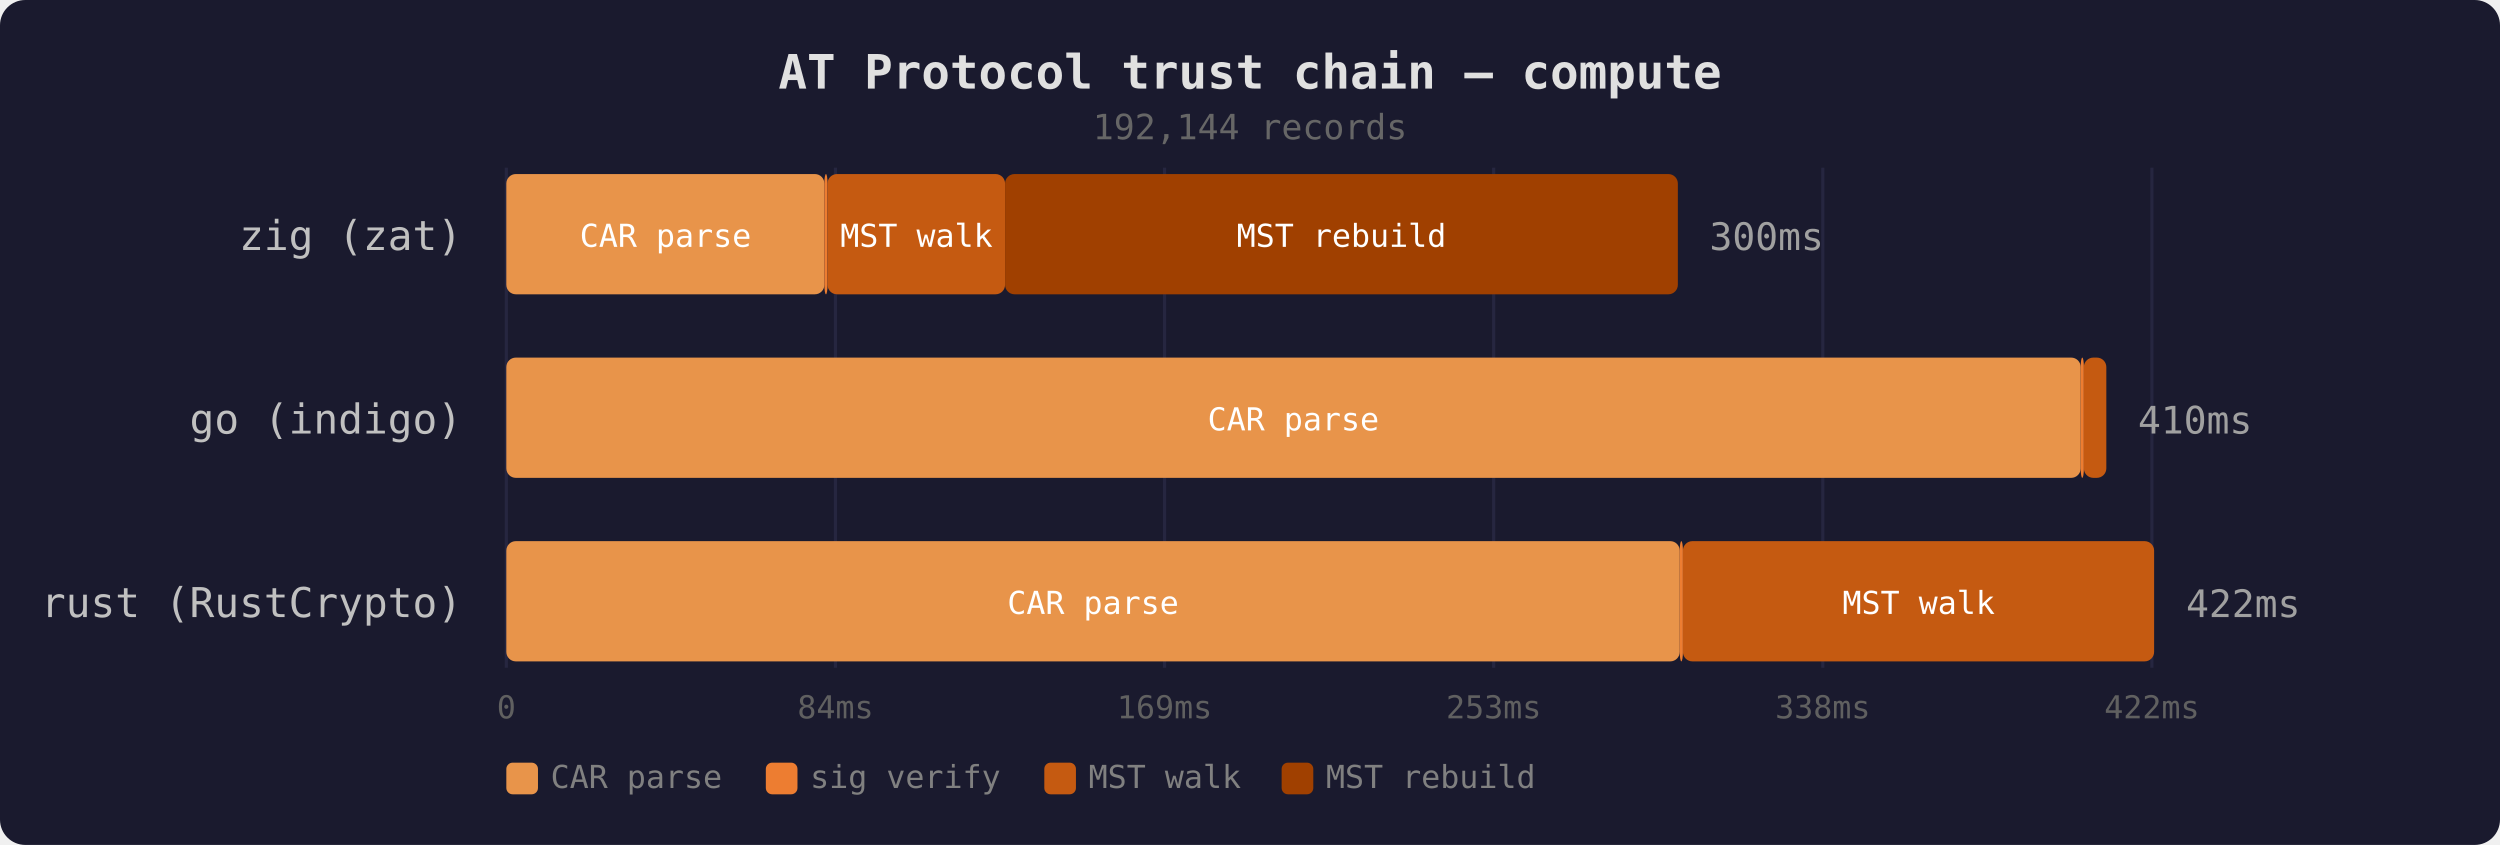
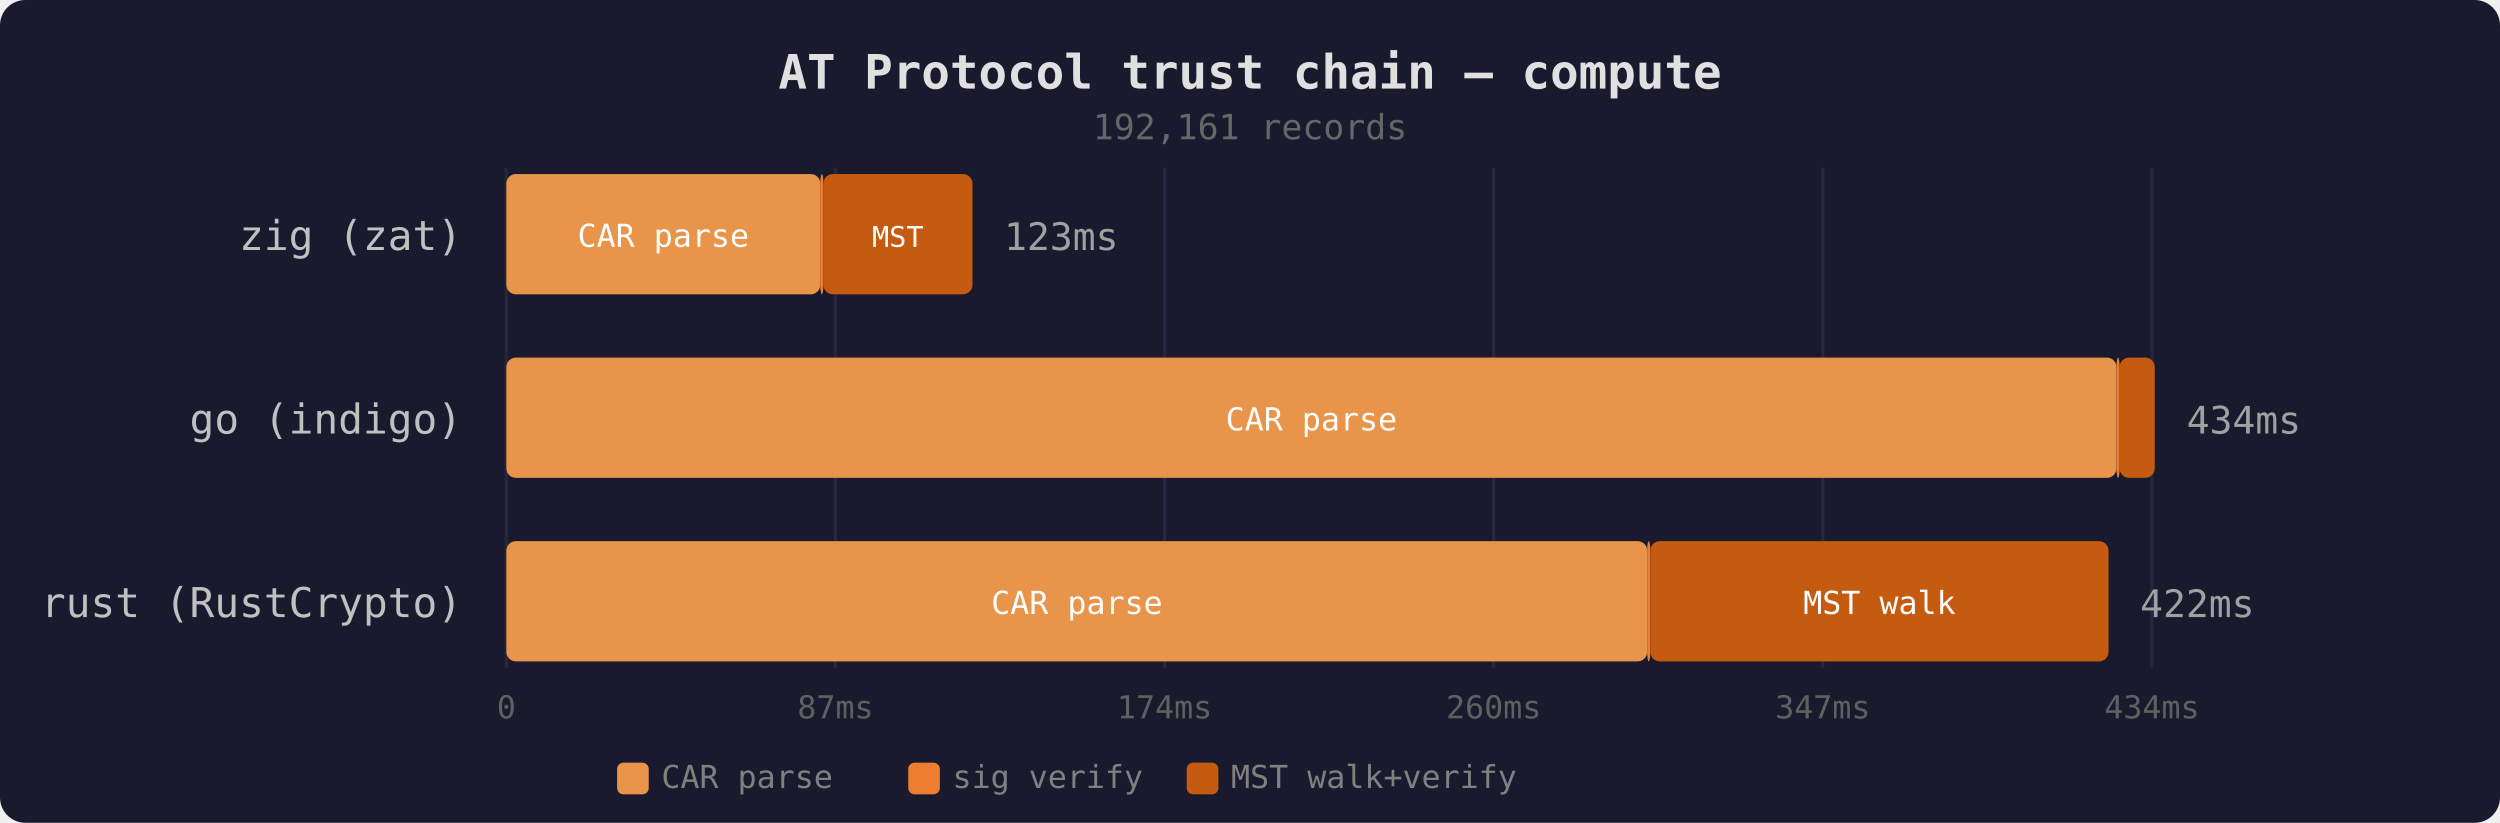
- <svg xmlns="http://www.w3.org/2000/svg" viewBox="0 0 790 267" font-family="'SF Mono', 'Fira Code', 'Cascadia Code', Menlo, monospace">
-   <rect width="790" height="267" fill="#1a1a2e" rx="8" />
+ <svg xmlns="http://www.w3.org/2000/svg" viewBox="0 0 790 260" font-family="'SF Mono', 'Fira Code', 'Cascadia Code', Menlo, monospace">
+   <rect width="790" height="260" fill="#1a1a2e" rx="8" />
  <text x="395.0" y="28" text-anchor="middle" fill="#e0e0e0" font-size="15" font-weight="600">AT Protocol trust chain — compute</text>
-   <text x="395.0" y="44" text-anchor="middle" fill="#666" font-size="11">192,144 records</text>
+   <text x="395.0" y="44" text-anchor="middle" fill="#666" font-size="11">192,161 records</text>
  <line x1="160.0" y1="53" x2="160.0" y2="211" stroke="#262640" stroke-width="1" />
  <line x1="264.0" y1="53" x2="264.0" y2="211" stroke="#262640" stroke-width="1" />
  <line x1="368.0" y1="53" x2="368.0" y2="211" stroke="#262640" stroke-width="1" />
  <line x1="472.0" y1="53" x2="472.0" y2="211" stroke="#262640" stroke-width="1" />
  <line x1="576.0" y1="53" x2="576.0" y2="211" stroke="#262640" stroke-width="1" />
  <line x1="680.0" y1="53" x2="680.0" y2="211" stroke="#262640" stroke-width="1" />
  <text x="146" y="79.0" text-anchor="end" fill="#c0c0c0" font-size="13">zig (zat)</text>
-   <rect x="160.0" y="55" width="100.5" height="38" fill="#e8944a" rx="3" />
-   <text x="210.3" y="78.0" text-anchor="middle" fill="white" font-size="10" font-weight="500">CAR parse</text>
-   <rect x="260.5" y="55" width="1.0" height="38" fill="#ed7d31" rx="3" />
-   <rect x="261.5" y="55" width="56.1" height="38" fill="#c55a11" rx="3" />
-   <text x="289.6" y="78.0" text-anchor="middle" fill="white" font-size="10" font-weight="500">MST walk</text>
-   <rect x="317.6" y="55" width="212.6" height="38" fill="#a04000" rx="3" />
-   <text x="423.9" y="78.0" text-anchor="middle" fill="white" font-size="10" font-weight="500">MST rebuild</text>
-   <text x="540.2" y="79.0" fill="#a0a0a0" font-size="12" font-weight="500">300ms</text>
+   <rect x="160.0" y="55" width="99.2" height="38" fill="#e8944a" rx="3" />
+   <text x="209.6" y="78.0" text-anchor="middle" fill="white" font-size="10" font-weight="500">CAR parse</text>
+   <rect x="259.2" y="55" width="1.0" height="38" fill="#ed7d31" rx="3" />
+   <rect x="260.2" y="55" width="47.1" height="38" fill="#c55a11" rx="3" />
+   <text x="283.7" y="78.0" text-anchor="middle" fill="white" font-size="9" font-weight="500">MST</text>
+   <text x="317.3" y="79.0" fill="#a0a0a0" font-size="12" font-weight="500">123ms</text>
  <text x="146" y="137.0" text-anchor="end" fill="#c0c0c0" font-size="13">go (indigo)</text>
-   <rect x="160.0" y="113" width="497.5" height="38" fill="#e8944a" rx="3" />
-   <text x="408.7" y="136.0" text-anchor="middle" fill="white" font-size="10" font-weight="500">CAR parse</text>
-   <rect x="657.5" y="113" width="1.0" height="38" fill="#ed7d31" rx="3" />
-   <rect x="658.5" y="113" width="7.1" height="38" fill="#c55a11" rx="3" />
-   <text x="675.6" y="137.0" fill="#a0a0a0" font-size="12" font-weight="500">410ms</text>
+   <rect x="160.0" y="113" width="508.8" height="38" fill="#e8944a" rx="3" />
+   <text x="414.4" y="136.0" text-anchor="middle" fill="white" font-size="10" font-weight="500">CAR parse</text>
+   <rect x="668.8" y="113" width="1.0" height="38" fill="#ed7d31" rx="3" />
+   <rect x="669.8" y="113" width="11.1" height="38" fill="#c55a11" rx="3" />
+   <text x="691.0" y="137.0" fill="#a0a0a0" font-size="12" font-weight="500">434ms</text>
  <text x="146" y="195.0" text-anchor="end" fill="#c0c0c0" font-size="13">rust (RustCrypto)</text>
-   <rect x="160.0" y="171" width="370.8" height="38" fill="#e8944a" rx="3" />
-   <text x="345.4" y="194.0" text-anchor="middle" fill="white" font-size="10" font-weight="500">CAR parse</text>
-   <rect x="530.8" y="171" width="1.0" height="38" fill="#ed7d31" rx="3" />
-   <rect x="531.8" y="171" width="148.9" height="38" fill="#c55a11" rx="3" />
-   <text x="606.3" y="194.0" text-anchor="middle" fill="white" font-size="10" font-weight="500">MST walk</text>
-   <text x="690.8" y="195.0" fill="#a0a0a0" font-size="12" font-weight="500">422ms</text>
+   <rect x="160.0" y="171" width="360.5" height="38" fill="#e8944a" rx="3" />
+   <text x="340.3" y="194.0" text-anchor="middle" fill="white" font-size="10" font-weight="500">CAR parse</text>
+   <rect x="520.5" y="171" width="1.0" height="38" fill="#ed7d31" rx="3" />
+   <rect x="521.5" y="171" width="144.8" height="38" fill="#c55a11" rx="3" />
+   <text x="593.9" y="194.0" text-anchor="middle" fill="white" font-size="10" font-weight="500">MST walk</text>
+   <text x="676.3" y="195.0" fill="#a0a0a0" font-size="12" font-weight="500">422ms</text>
  <text x="160.0" y="227" text-anchor="middle" fill="#606060" font-size="10">0</text>
-   <text x="264.0" y="227" text-anchor="middle" fill="#606060" font-size="10">84ms</text>
-   <text x="368.0" y="227" text-anchor="middle" fill="#606060" font-size="10">169ms</text>
-   <text x="472.0" y="227" text-anchor="middle" fill="#606060" font-size="10">253ms</text>
-   <text x="576.0" y="227" text-anchor="middle" fill="#606060" font-size="10">338ms</text>
-   <text x="680.0" y="227" text-anchor="middle" fill="#606060" font-size="10">422ms</text>
-   <rect x="160" y="241" width="10" height="10" fill="#e8944a" rx="2" />
-   <text x="174" y="249" fill="#808080" font-size="10">CAR parse</text>
-   <rect x="242" y="241" width="10" height="10" fill="#ed7d31" rx="2" />
-   <text x="256" y="249" fill="#808080" font-size="10">sig verify</text>
-   <rect x="330" y="241" width="10" height="10" fill="#c55a11" rx="2" />
-   <text x="344" y="249" fill="#808080" font-size="10">MST walk</text>
-   <rect x="405" y="241" width="10" height="10" fill="#a04000" rx="2" />
-   <text x="419" y="249" fill="#808080" font-size="10">MST rebuild</text>
+   <text x="264.0" y="227" text-anchor="middle" fill="#606060" font-size="10">87ms</text>
+   <text x="368.0" y="227" text-anchor="middle" fill="#606060" font-size="10">174ms</text>
+   <text x="472.0" y="227" text-anchor="middle" fill="#606060" font-size="10">260ms</text>
+   <text x="576.0" y="227" text-anchor="middle" fill="#606060" font-size="10">347ms</text>
+   <text x="680.0" y="227" text-anchor="middle" fill="#606060" font-size="10">434ms</text>
+   <rect x="195" y="241" width="10" height="10" fill="#e8944a" rx="2" />
+   <text x="209" y="249" fill="#808080" font-size="10">CAR parse</text>
+   <rect x="287" y="241" width="10" height="10" fill="#ed7d31" rx="2" />
+   <text x="301" y="249" fill="#808080" font-size="10">sig verify</text>
+   <rect x="375" y="241" width="10" height="10" fill="#c55a11" rx="2" />
+   <text x="389" y="249" fill="#808080" font-size="10">MST walk+verify</text>
</svg>
